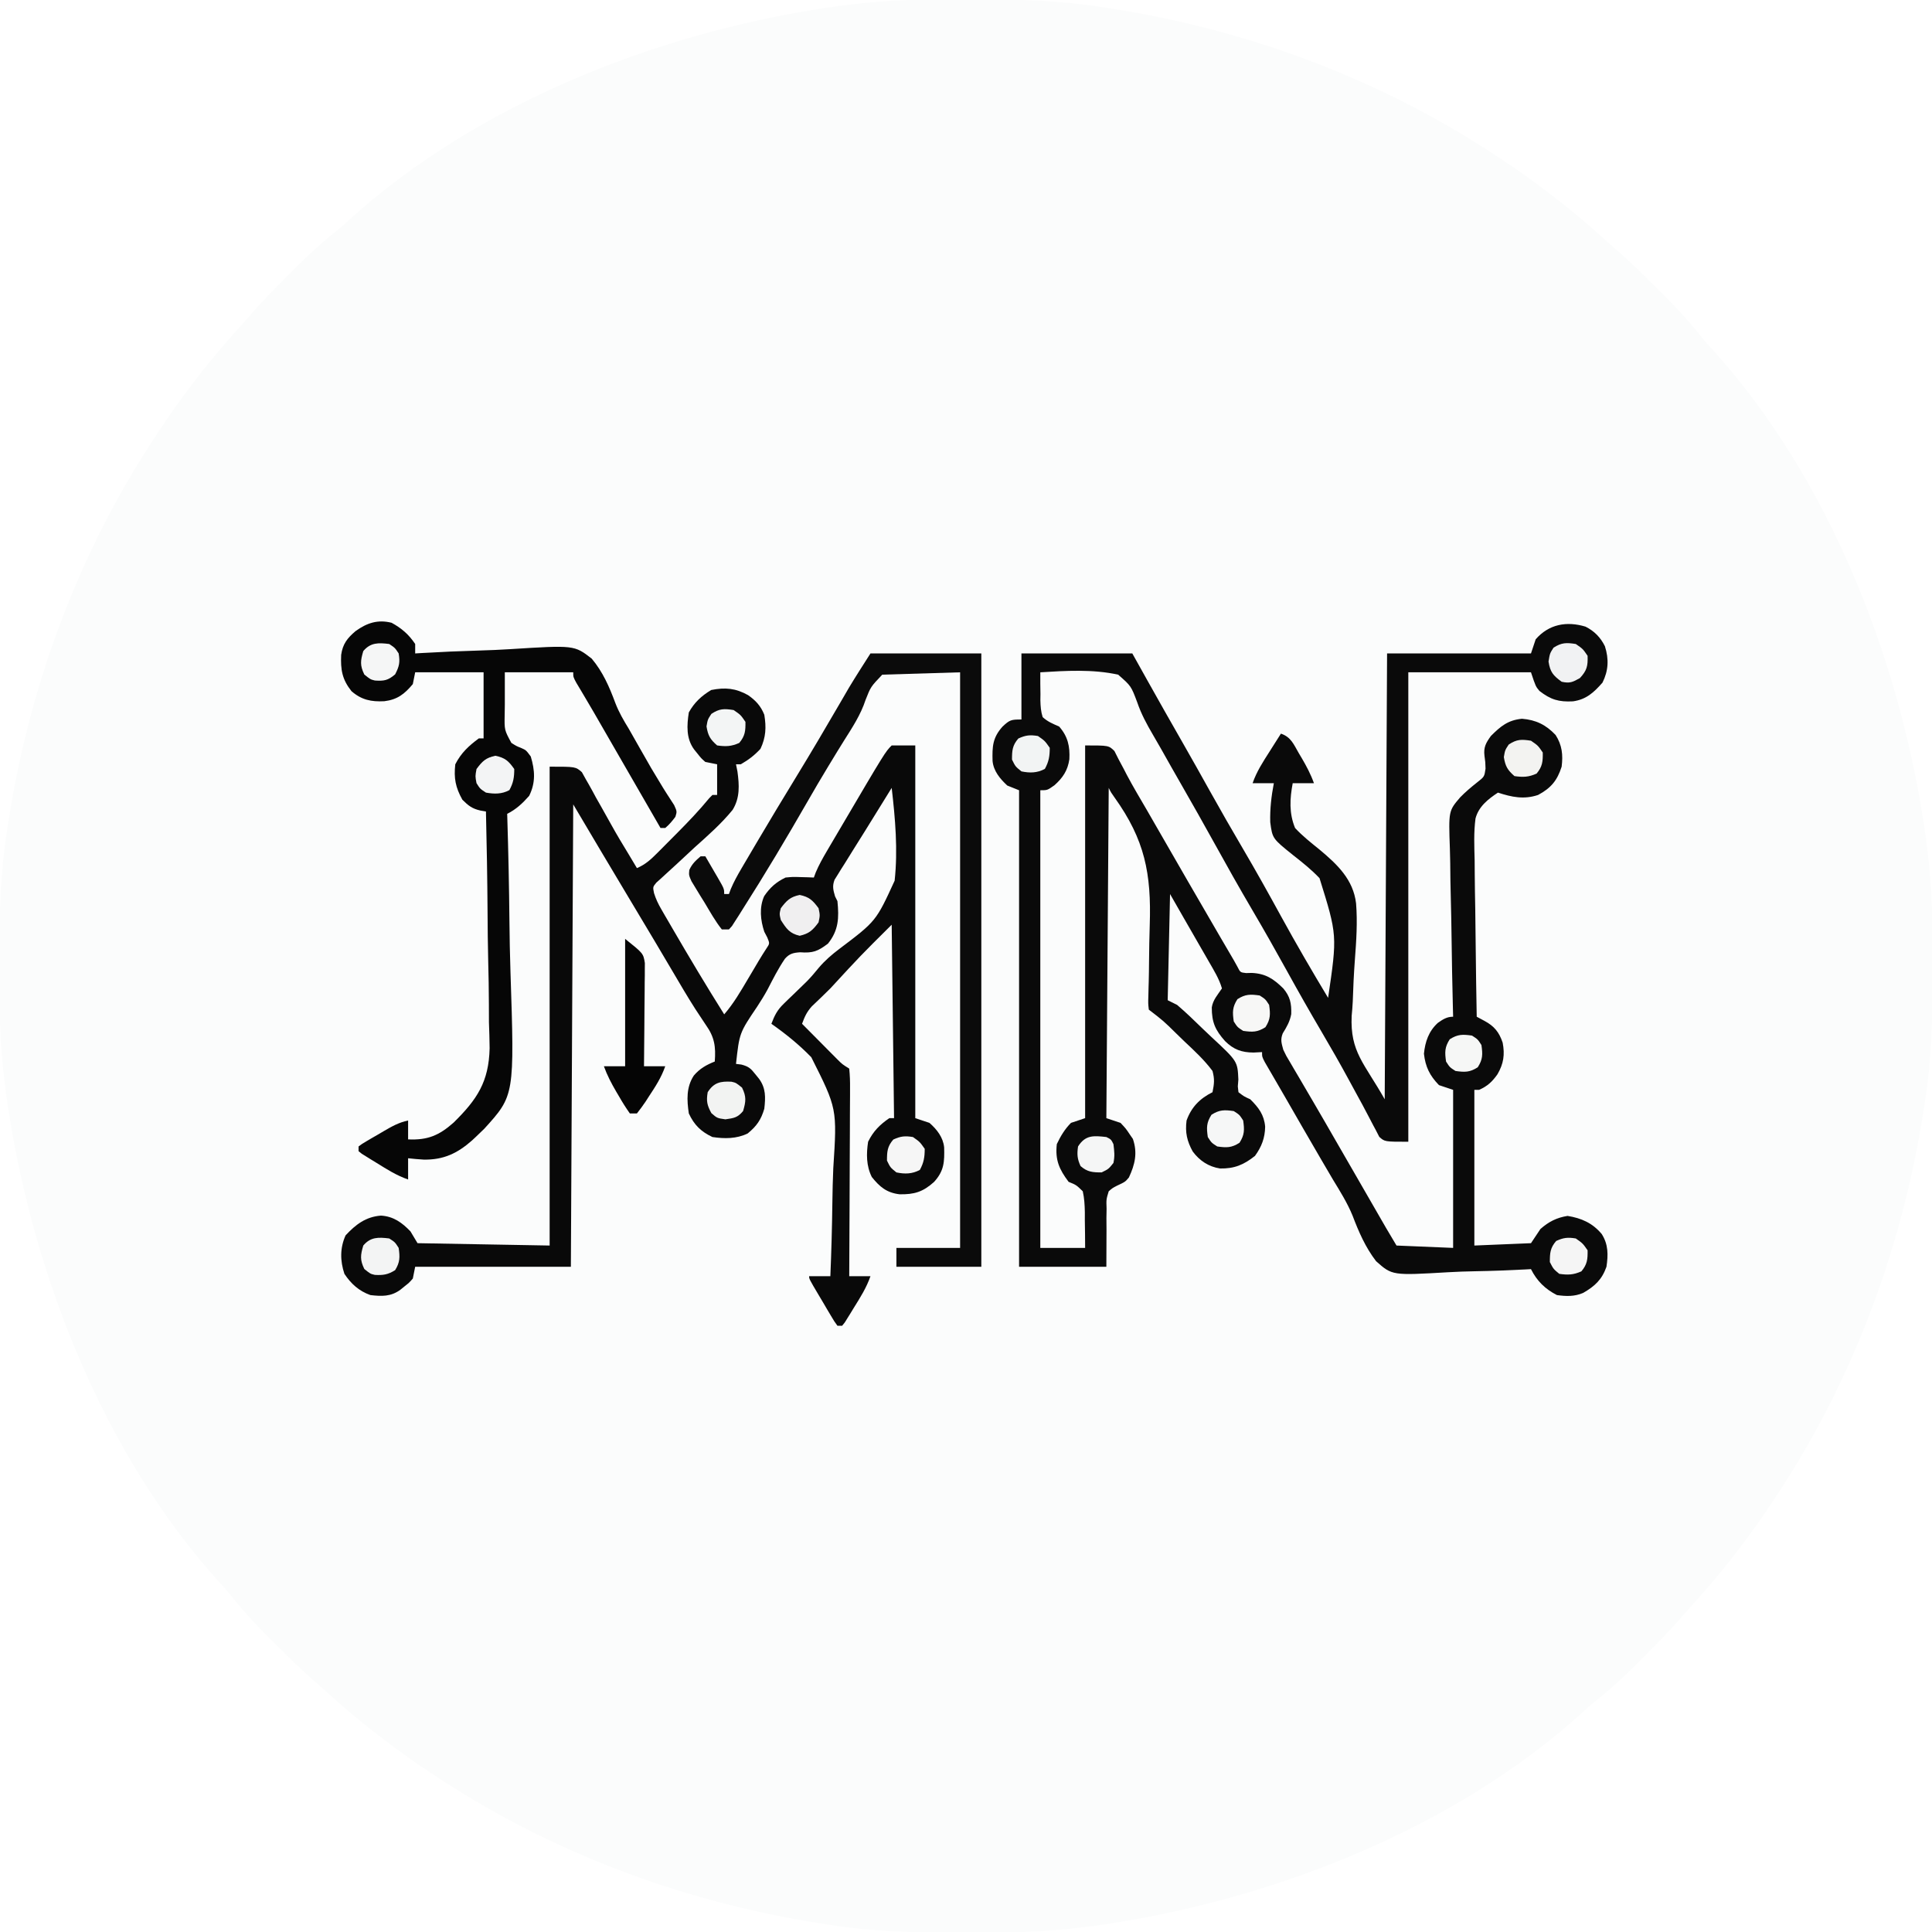
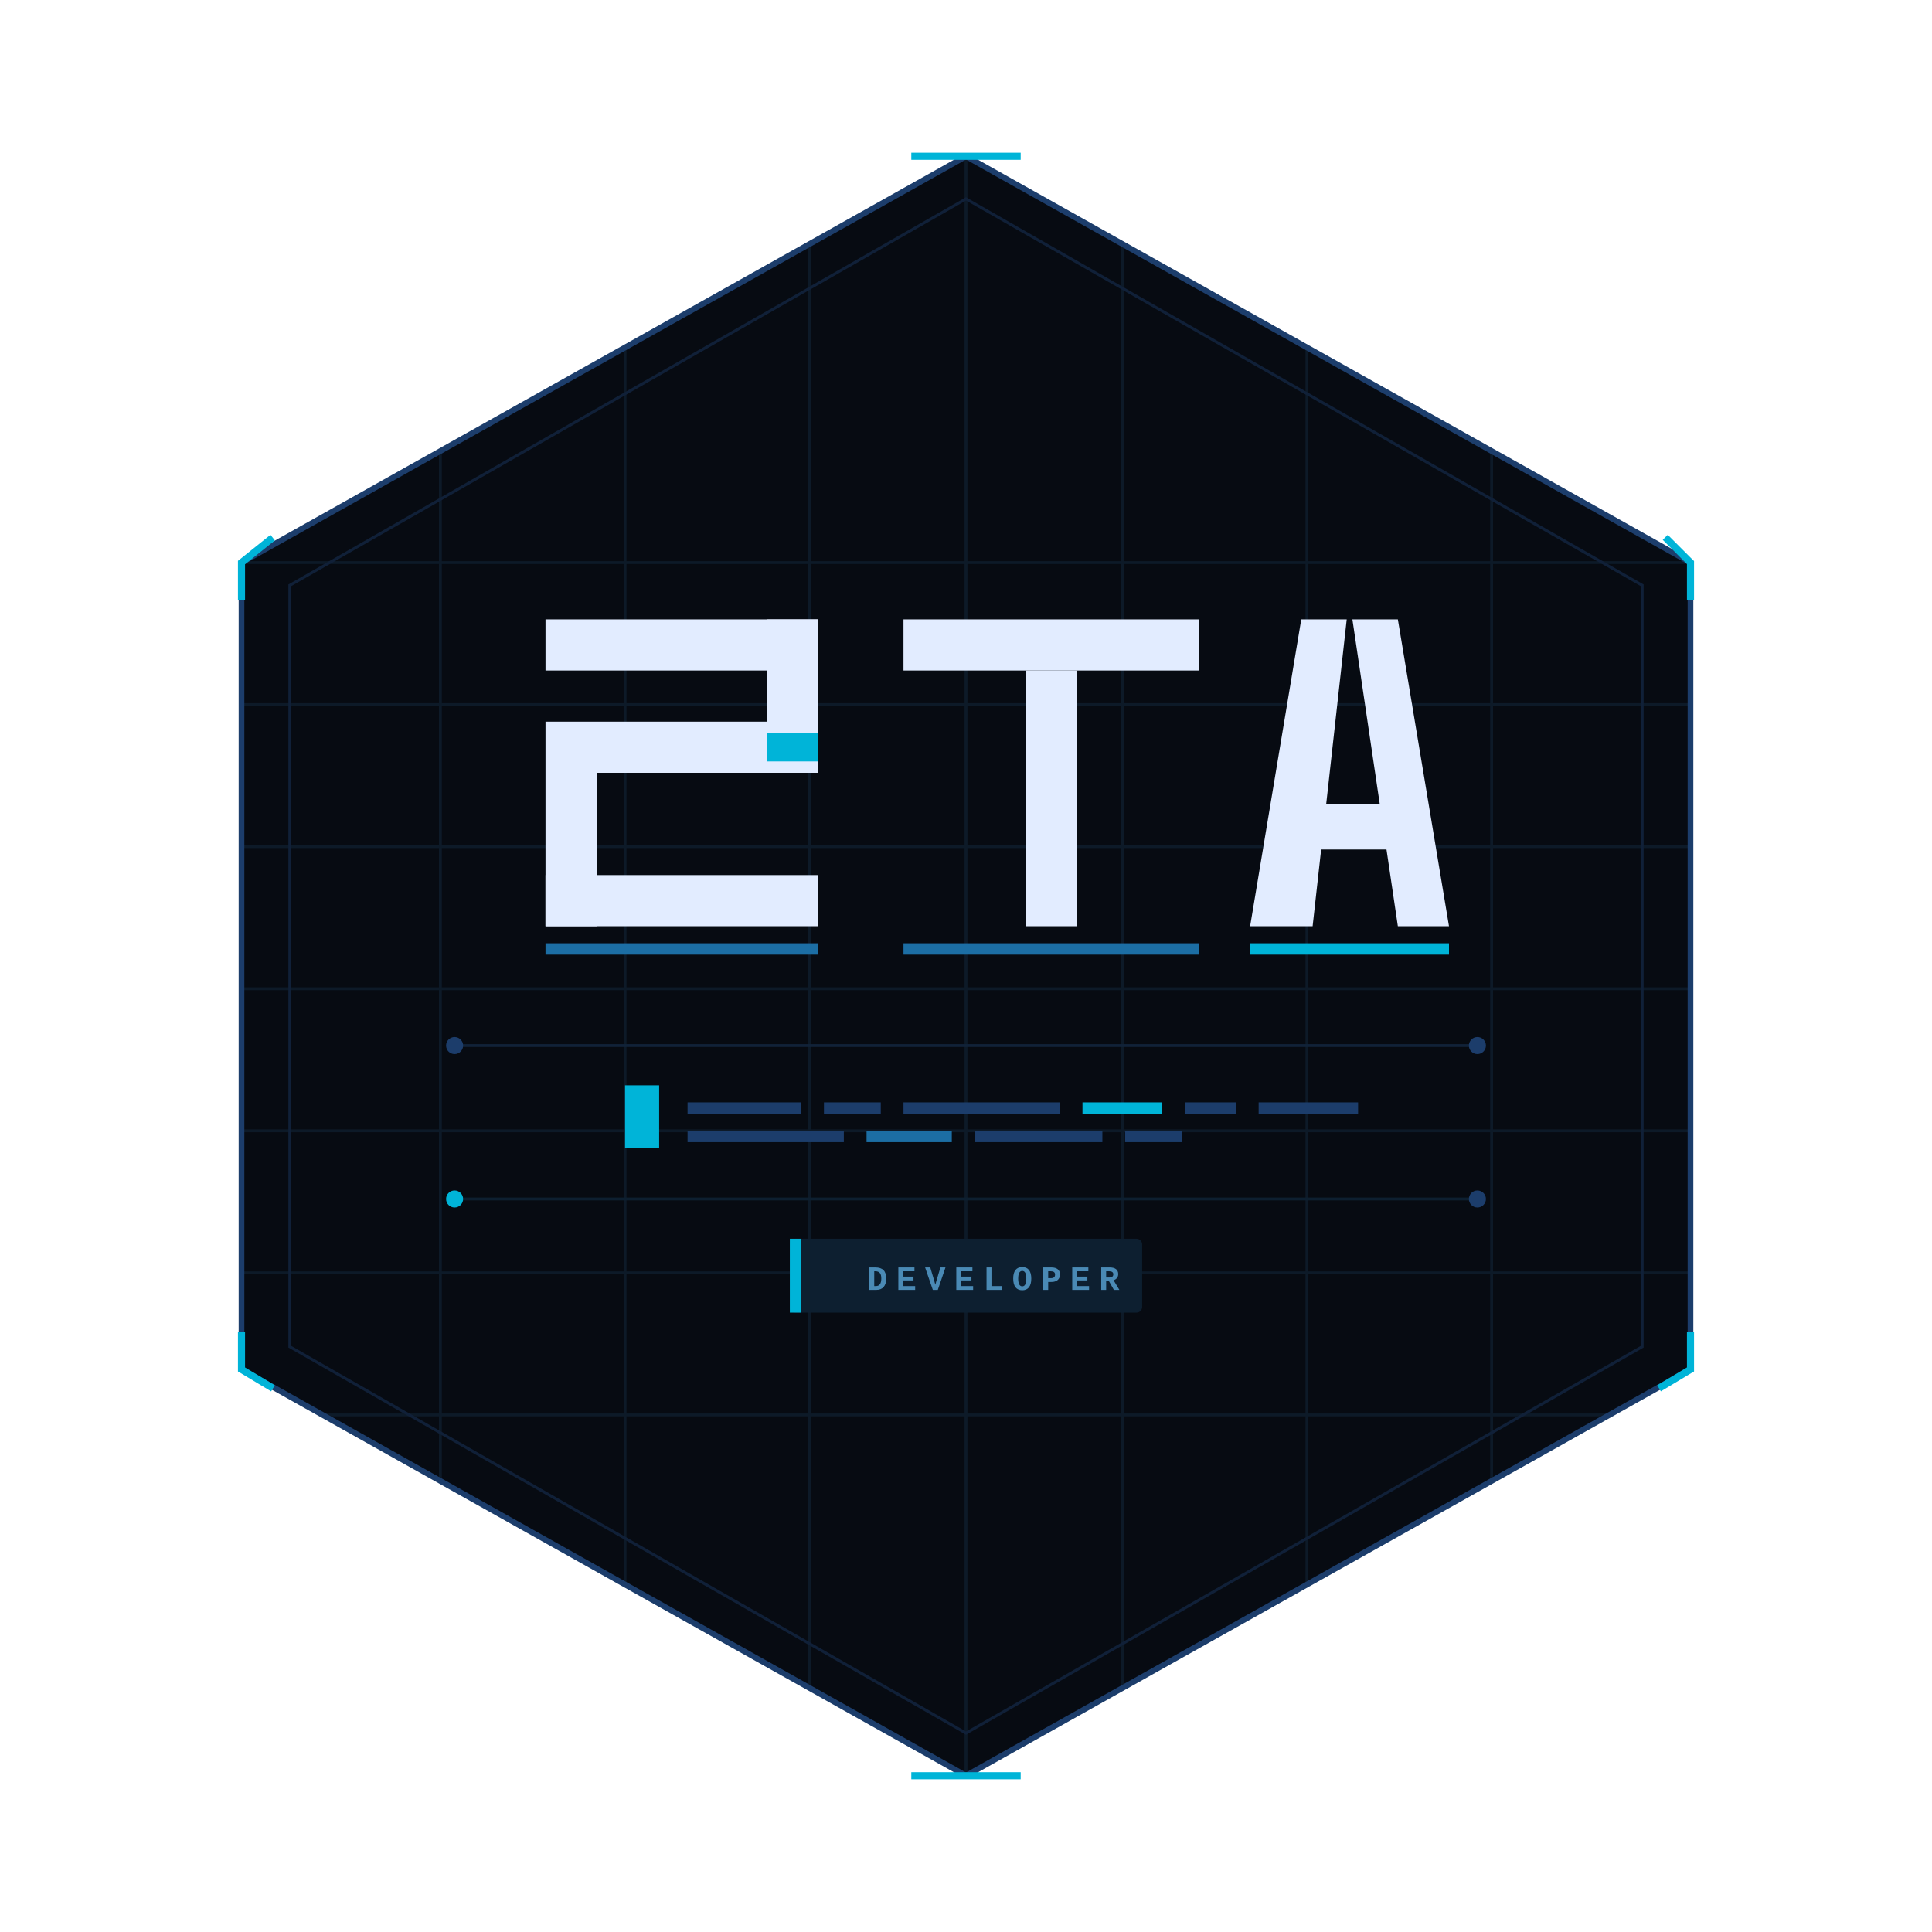
- <svg xmlns="http://www.w3.org/2000/svg" version="1.1" width="819" height="819">
-   <path d="M0 0 C1.26 0.002 2.519 0.004 3.817 0.006 C22.066 0.05 39.949 0.427 58 3.312 C59.129 3.484 60.257 3.656 61.42 3.833 C117.169 12.454 171.334 32.004 219 62.312 C219.99 62.94 219.99 62.94 220.999 63.58 C238.797 74.949 255.831 87.727 271.418 101.977 C272.824 103.249 274.237 104.515 275.678 105.748 C281.345 110.604 286.662 115.788 291.936 121.063 C293.426 122.551 294.925 124.032 296.424 125.512 C302.01 131.066 307.181 136.749 312.078 142.929 C313.868 145.148 315.734 147.237 317.688 149.312 C365.867 202.974 395.194 277.347 406.25 347.688 C406.401 348.647 406.552 349.607 406.708 350.596 C407.186 353.83 407.604 357.067 408 360.312 C408.087 361.022 408.174 361.731 408.264 362.462 C410.125 378.074 410.36 393.604 410.312 409.312 C410.31 411.202 410.31 411.202 410.307 413.13 C410.262 431.379 409.886 449.262 407 467.312 C406.743 469.005 406.743 469.005 406.48 470.732 C397.859 526.481 378.309 580.646 348 628.312 C347.582 628.972 347.164 629.632 346.733 630.312 C335.363 648.109 322.586 665.143 308.336 680.73 C307.063 682.137 305.797 683.55 304.564 684.991 C299.708 690.657 294.524 695.974 289.25 701.248 C287.761 702.739 286.281 704.237 284.801 705.736 C279.247 711.322 273.564 716.493 267.384 721.39 C265.164 723.18 263.076 725.047 261 727 C207.339 775.18 132.966 804.507 62.625 815.562 C61.665 815.714 60.705 815.865 59.717 816.021 C56.482 816.498 53.246 816.917 50 817.312 C49.291 817.4 48.582 817.487 47.851 817.577 C32.239 819.437 16.709 819.672 1 819.625 C-0.26 819.623 -1.519 819.621 -2.817 819.619 C-21.066 819.575 -38.949 819.198 -57 816.312 C-58.693 816.055 -58.693 816.055 -60.42 815.792 C-116.169 807.171 -170.334 787.621 -218 757.312 C-218.66 756.894 -219.319 756.476 -219.999 756.045 C-237.797 744.676 -254.831 731.898 -270.418 717.648 C-271.824 716.376 -273.237 715.11 -274.678 713.877 C-280.345 709.021 -285.662 703.837 -290.936 698.562 C-292.426 697.074 -293.925 695.593 -295.424 694.113 C-301.01 688.559 -306.181 682.876 -311.078 676.696 C-312.868 674.477 -314.734 672.388 -316.688 670.312 C-364.867 616.651 -394.194 542.278 -405.25 471.938 C-405.477 470.498 -405.477 470.498 -405.708 469.029 C-406.186 465.795 -406.604 462.558 -407 459.312 C-407.087 458.603 -407.174 457.894 -407.264 457.163 C-409.125 441.551 -409.36 426.021 -409.312 410.312 C-409.311 409.053 -409.309 407.793 -409.307 406.495 C-409.262 388.246 -408.886 370.363 -406 352.312 C-405.828 351.184 -405.657 350.055 -405.48 348.893 C-396.859 293.144 -377.309 238.979 -347 191.312 C-346.582 190.653 -346.164 189.993 -345.733 189.313 C-334.363 171.516 -321.586 154.482 -307.336 138.895 C-306.063 137.488 -304.797 136.075 -303.564 134.634 C-298.708 128.968 -293.524 123.651 -288.25 118.377 C-286.761 116.886 -285.281 115.388 -283.801 113.889 C-278.247 108.303 -272.564 103.132 -266.384 98.235 C-264.164 96.445 -262.076 94.578 -260 92.625 C-206.339 44.445 -131.966 15.118 -61.625 4.062 C-60.185 3.836 -60.185 3.836 -58.717 3.604 C-55.482 3.127 -52.246 2.708 -49 2.312 C-48.291 2.225 -47.582 2.138 -46.851 2.048 C-31.239 0.188 -15.709 -0.047 0 0 Z " fill="#FBFCFC" transform="translate(409,-0.3125)" />
-   <path d="M0 0 C3.746 1.906 6.329 4.529 8.199 8.293 C9.945 13.737 9.715 18.64 7.172 23.727 C3.491 27.905 0.315 30.867 -5.34 31.66 C-11.38 31.973 -14.771 30.949 -19.547 27.25 C-21.141 25.352 -21.141 25.352 -23.141 19.352 C-40.301 19.352 -57.461 19.352 -75.141 19.352 C-75.141 85.022 -75.141 150.692 -75.141 218.352 C-85.141 218.352 -85.141 218.352 -87.445 216.281 C-87.964 215.273 -88.482 214.265 -89.016 213.227 C-89.325 212.655 -89.635 212.084 -89.955 211.495 C-90.656 210.194 -91.34 208.882 -92.01 207.564 C-93.694 204.269 -95.484 201.034 -97.261 197.789 C-98.28 195.926 -99.294 194.061 -100.303 192.194 C-104.051 185.267 -107.958 178.45 -111.953 171.664 C-116.977 163.128 -121.857 154.525 -126.641 145.852 C-131.367 137.286 -136.18 128.784 -141.141 120.352 C-146.804 110.722 -152.268 100.993 -157.671 91.216 C-161.958 83.464 -166.308 75.753 -170.719 68.071 C-173.868 62.584 -176.995 57.085 -180.088 51.566 C-181.199 49.602 -182.326 47.648 -183.47 45.704 C-186.067 41.261 -188.357 37.033 -190.023 32.156 C-192.648 25.154 -192.648 25.154 -198.141 20.352 C-208.917 17.986 -220.197 18.673 -231.141 19.352 C-231.176 22.437 -231.134 25.517 -231.078 28.602 C-231.089 29.474 -231.1 30.347 -231.111 31.246 C-231.043 33.792 -230.907 35.92 -230.141 38.352 C-227.949 40.336 -225.901 41.13 -223.141 42.352 C-219.472 46.53 -218.535 50.728 -218.824 56.215 C-219.533 61 -221.608 64.08 -225.141 67.227 C-228.141 69.352 -228.141 69.352 -231.141 69.352 C-231.141 133.372 -231.141 197.392 -231.141 263.352 C-224.871 263.352 -218.601 263.352 -212.141 263.352 C-212.147 259.432 -212.194 255.52 -212.266 251.602 C-212.263 250.49 -212.26 249.379 -212.258 248.234 C-212.332 245.161 -212.463 242.351 -213.141 239.352 C-215.888 236.673 -215.888 236.673 -219.141 235.352 C-223.146 230.048 -224.896 226.042 -224.141 219.352 C-222.548 215.985 -220.765 213.003 -218.141 210.352 C-215.171 209.362 -215.171 209.362 -212.141 208.352 C-212.141 156.212 -212.141 104.072 -212.141 50.352 C-202.141 50.352 -202.141 50.352 -199.723 52.719 C-198.847 54.455 -198.847 54.455 -197.953 56.227 C-197.214 57.614 -196.473 59.001 -195.73 60.387 C-195.327 61.171 -194.923 61.955 -194.507 62.762 C-191.838 67.82 -188.895 72.724 -186.016 77.664 C-184.711 79.927 -183.407 82.192 -182.105 84.457 C-173.236 99.88 -164.355 115.296 -155.391 130.664 C-154.806 131.666 -154.221 132.669 -153.619 133.702 C-151.384 137.529 -151.384 137.529 -149.141 141.352 C-148.633 142.266 -148.125 143.18 -147.601 144.122 C-146.368 146.568 -146.368 146.568 -143.941 146.848 C-143.12 146.828 -142.299 146.809 -141.453 146.789 C-135.573 147.09 -132.279 149.283 -128.141 153.352 C-125.243 156.793 -124.629 159.72 -124.766 164.234 C-125.315 167.334 -126.706 169.744 -128.363 172.395 C-129.435 175.093 -128.89 176.56 -128.141 179.352 C-126.895 181.958 -126.895 181.958 -125.289 184.613 C-124.693 185.636 -124.097 186.659 -123.482 187.713 C-122.833 188.811 -122.184 189.908 -121.516 191.039 C-120.836 192.201 -120.157 193.363 -119.479 194.525 C-118.069 196.94 -116.656 199.352 -115.241 201.763 C-112.01 207.275 -108.828 212.815 -105.641 218.352 C-104.406 220.491 -103.172 222.63 -101.938 224.77 C-99.631 228.767 -97.325 232.766 -95.021 236.765 C-93.643 239.156 -92.264 241.547 -90.886 243.937 C-89.915 245.621 -88.945 247.306 -87.975 248.99 C-87.385 250.013 -86.795 251.036 -86.188 252.09 C-85.412 253.436 -85.412 253.436 -84.62 254.81 C-83.149 257.337 -81.645 259.844 -80.141 262.352 C-72.221 262.682 -64.301 263.012 -56.141 263.352 C-56.141 241.242 -56.141 219.132 -56.141 196.352 C-59.111 195.362 -59.111 195.362 -62.141 194.352 C-66.065 190.318 -67.885 186.606 -68.516 181.039 C-67.996 175.927 -66.494 171.495 -62.609 167.957 C-60.454 166.462 -58.813 165.352 -56.141 165.352 C-56.169 164.265 -56.198 163.179 -56.228 162.06 C-56.493 151.778 -56.687 141.497 -56.814 131.213 C-56.882 125.926 -56.973 120.642 -57.121 115.357 C-57.264 110.248 -57.341 105.141 -57.374 100.029 C-57.398 98.089 -57.444 96.148 -57.515 94.208 C-58.077 78.126 -58.077 78.126 -53.182 72.385 C-50.925 70.068 -48.531 68.054 -46.001 66.046 C-42.898 63.62 -42.898 63.62 -42.403 60.203 C-42.476 57.423 -42.476 57.423 -42.855 54.719 C-43.29 51.112 -42.23 49.25 -40.141 46.352 C-36.036 42.237 -32.914 39.623 -26.953 39.039 C-21.003 39.527 -16.815 41.591 -12.703 45.914 C-9.947 50.214 -9.508 54.357 -10.141 59.352 C-11.987 65.187 -14.656 68.434 -20.141 71.352 C-26.152 73.355 -31.313 72.254 -37.141 70.352 C-41.343 73.12 -45.33 76.261 -46.658 81.326 C-47.436 87.203 -47.172 93.132 -47.02 99.043 C-47.003 100.958 -46.99 102.874 -46.981 104.789 C-46.947 109.806 -46.858 114.82 -46.759 119.836 C-46.666 124.964 -46.625 130.092 -46.58 135.221 C-46.484 145.265 -46.33 155.308 -46.141 165.352 C-45.036 165.946 -43.931 166.54 -42.793 167.152 C-38.695 169.357 -36.617 171.941 -35.141 176.352 C-34.174 181.421 -34.735 185.255 -37.328 189.727 C-39.511 192.839 -41.591 194.817 -45.141 196.352 C-45.801 196.352 -46.461 196.352 -47.141 196.352 C-47.141 218.132 -47.141 239.912 -47.141 262.352 C-35.261 261.857 -35.261 261.857 -23.141 261.352 C-21.821 259.372 -20.501 257.392 -19.141 255.352 C-15.643 252.251 -12.256 250.531 -7.641 249.789 C-1.732 250.739 2.962 252.82 6.859 257.477 C9.663 261.881 9.619 266.303 8.859 271.352 C6.941 276.804 3.92 279.59 -1.027 282.438 C-4.68 284.017 -8.242 283.901 -12.141 283.352 C-17.112 280.819 -20.635 277.363 -23.141 272.352 C-23.899 272.395 -24.657 272.438 -25.438 272.482 C-32.645 272.868 -39.842 273.128 -47.058 273.256 C-50.768 273.325 -54.464 273.44 -58.168 273.665 C-81.964 275.061 -81.964 275.061 -88.802 268.988 C-93.342 263.067 -96.151 256.559 -98.791 249.624 C-101.012 244.24 -104.049 239.373 -107.078 234.414 C-108.239 232.441 -109.397 230.466 -110.551 228.488 C-111.134 227.494 -111.716 226.499 -112.317 225.474 C-117.424 216.73 -122.466 207.948 -127.515 199.171 C-128.958 196.668 -130.409 194.169 -131.863 191.672 C-132.247 191.01 -132.631 190.348 -133.026 189.667 C-133.987 188.008 -134.953 186.352 -135.918 184.695 C-137.141 182.352 -137.141 182.352 -137.141 180.352 C-138.337 180.413 -139.533 180.475 -140.766 180.539 C-145.771 180.504 -149.176 179.298 -152.809 175.699 C-156.925 171.075 -158.461 167.808 -158.449 161.406 C-157.969 158.21 -155.909 156.004 -154.141 153.352 C-155.329 149.255 -157.577 145.666 -159.695 141.984 C-160.038 141.387 -160.381 140.789 -160.734 140.173 C-161.825 138.272 -162.92 136.374 -164.016 134.477 C-164.744 133.21 -165.472 131.943 -166.199 130.676 C-167.547 128.329 -168.898 125.982 -170.25 123.637 C-172.22 120.213 -174.18 116.782 -176.141 113.352 C-176.471 128.202 -176.801 143.052 -177.141 158.352 C-175.161 159.342 -175.161 159.342 -173.141 160.352 C-169.347 163.588 -165.781 167.043 -162.213 170.524 C-161.046 171.653 -159.867 172.77 -158.677 173.875 C-147.523 184.238 -147.523 184.238 -147.184 191.984 C-147.298 193.425 -147.298 193.425 -147.415 194.895 C-147.324 195.706 -147.234 196.516 -147.141 197.352 C-144.79 199.156 -144.79 199.156 -142.141 200.352 C-138.583 203.883 -136.264 206.915 -135.828 211.977 C-135.907 216.768 -137.334 220.48 -140.141 224.352 C-144.858 228.106 -148.855 229.8 -154.949 229.688 C-159.797 228.944 -163.62 226.393 -166.531 222.484 C-168.955 218.098 -169.795 214.401 -169.141 209.352 C-167.097 203.676 -163.543 200.053 -158.141 197.352 C-157.415 193.695 -157.202 191.899 -158.141 188.352 C-161.596 183.705 -165.738 179.863 -169.953 175.914 C-171.086 174.818 -172.217 173.72 -173.346 172.619 C-178.938 167.12 -178.938 167.12 -185.141 162.352 C-185.438 159.78 -185.438 159.78 -185.335 156.479 C-185.306 155.241 -185.278 154.004 -185.248 152.729 C-185.227 152.063 -185.206 151.398 -185.185 150.712 C-185.103 147.877 -185.078 145.042 -185.05 142.206 C-184.997 136.936 -184.926 131.669 -184.747 126.401 C-184.039 104.685 -186.833 90.346 -199.67 72.418 C-201.141 70.352 -201.141 70.352 -202.141 68.352 C-202.471 114.552 -202.801 160.752 -203.141 208.352 C-200.171 209.342 -200.171 209.342 -197.141 210.352 C-194.891 212.727 -194.891 212.727 -193.141 215.352 C-192.728 215.95 -192.316 216.548 -191.891 217.164 C-189.846 223.128 -191.028 227.998 -193.582 233.492 C-195.141 235.352 -195.141 235.352 -198.682 237.006 C-200.591 238.005 -200.591 238.005 -202.141 239.352 C-203.193 242.804 -203.193 242.804 -203.043 246.742 C-203.066 248.032 -203.089 249.321 -203.113 250.649 C-203.102 252.284 -203.09 253.918 -203.078 255.602 C-203.099 260.799 -203.119 265.997 -203.141 271.352 C-215.351 271.352 -227.561 271.352 -240.141 271.352 C-240.141 204.692 -240.141 138.032 -240.141 69.352 C-241.791 68.692 -243.441 68.032 -245.141 67.352 C-248.232 64.478 -250.952 61.244 -251.379 56.961 C-251.537 50.878 -251.398 47.082 -247.141 42.352 C-244.1 39.501 -243.515 39.352 -239.141 39.352 C-239.141 30.112 -239.141 20.872 -239.141 11.352 C-223.631 11.352 -208.121 11.352 -192.141 11.352 C-190.078 15.043 -188.016 18.735 -185.891 22.539 C-180.867 31.52 -175.8 40.475 -170.678 49.4 C-166.824 56.127 -163.04 62.892 -159.266 69.664 C-154.692 77.867 -150.028 86.007 -145.266 94.102 C-139.69 103.581 -134.349 113.173 -129.069 122.82 C-122.681 134.484 -115.998 145.957 -109.141 157.352 C-105.239 130.811 -105.239 130.811 -112.776 106.624 C-116.195 103.003 -119.996 99.978 -123.909 96.916 C-132.754 89.814 -132.754 89.814 -133.668 82.879 C-133.823 77.244 -133.199 71.879 -132.141 66.352 C-135.111 66.352 -138.081 66.352 -141.141 66.352 C-139.466 61.471 -136.773 57.36 -134.016 53.039 C-133.548 52.298 -133.08 51.558 -132.598 50.795 C-131.449 48.978 -130.295 47.165 -129.141 45.352 C-124.881 46.772 -123.716 49.898 -121.578 53.602 C-121.179 54.271 -120.78 54.94 -120.369 55.629 C-118.316 59.118 -116.512 62.527 -115.141 66.352 C-118.111 66.352 -121.081 66.352 -124.141 66.352 C-125.379 72.915 -125.737 79.07 -123.141 85.352 C-119.985 88.762 -116.398 91.571 -112.797 94.487 C-105.256 100.775 -98.485 107.168 -97.284 117.293 C-96.643 125.239 -97.182 133.249 -97.787 141.181 C-98.228 147.101 -98.508 153.023 -98.692 158.956 C-98.781 160.972 -98.963 162.984 -99.15 164.994 C-99.848 180.308 -93.807 185.018 -85.141 200.352 C-84.811 137.982 -84.481 75.612 -84.141 11.352 C-64.011 11.352 -43.881 11.352 -23.141 11.352 C-22.481 9.372 -21.821 7.392 -21.141 5.352 C-15.548 -1.046 -8.047 -2.438 0 0 Z " fill="#0A0A0A" transform="translate(672.1406,265.6484)" />
-   <path d="M0 0 C3.257 2.29 5.382 4.589 6.867 8.312 C7.74 13.629 7.555 17.858 5.242 22.75 C2.665 25.531 0.165 27.448 -3.133 29.312 C-3.793 29.312 -4.453 29.312 -5.133 29.312 C-4.929 30.328 -4.725 31.343 -4.515 32.39 C-3.728 38.148 -3.416 43.544 -6.576 48.639 C-11.362 54.516 -17.064 59.516 -22.695 64.562 C-25.216 66.88 -27.723 69.209 -30.216 71.555 C-31.762 73.005 -33.327 74.436 -34.91 75.846 C-35.611 76.491 -36.311 77.137 -37.033 77.802 C-37.657 78.361 -38.281 78.921 -38.924 79.497 C-40.406 81.311 -40.406 81.311 -39.891 83.896 C-39.108 86.393 -38.144 88.429 -36.832 90.691 C-36.355 91.521 -35.878 92.35 -35.387 93.204 C-34.611 94.526 -34.611 94.526 -33.82 95.875 C-33.288 96.793 -32.757 97.711 -32.209 98.657 C-25.04 110.988 -17.731 123.241 -10.133 135.312 C-6.138 130.692 -3.165 125.552 -0.07 120.312 C0.459 119.423 0.988 118.534 1.533 117.617 C2.545 115.917 3.552 114.214 4.556 112.509 C5.596 110.768 6.682 109.054 7.785 107.352 C9.186 105.281 9.186 105.281 8.117 102.688 C7.498 101.512 7.498 101.512 6.867 100.312 C5.242 95.437 4.662 90.007 6.809 85.207 C9.307 81.535 11.827 79.275 15.867 77.312 C18.98 77.02 18.98 77.02 22.18 77.125 C23.783 77.166 23.783 77.166 25.418 77.207 C26.226 77.242 27.034 77.277 27.867 77.312 C28.126 76.613 28.385 75.914 28.651 75.193 C29.986 72.03 31.587 69.18 33.324 66.219 C33.664 65.638 34.004 65.058 34.354 64.46 C35.458 62.575 36.569 60.694 37.68 58.812 C38.057 58.172 38.433 57.531 38.822 56.871 C58.134 24.046 58.134 24.046 60.867 21.312 C64.167 21.312 67.467 21.312 70.867 21.312 C70.867 73.453 70.867 125.593 70.867 179.312 C73.837 180.303 73.837 180.303 76.867 181.312 C80.031 184.078 82.682 187.454 83.105 191.703 C83.264 197.794 83.132 201.587 78.867 206.312 C74.125 210.592 70.468 211.688 64.215 211.586 C58.774 210.952 55.773 208.45 52.43 204.25 C50.066 199.502 50.095 194.476 50.867 189.312 C53.046 184.875 55.798 182.097 59.867 179.312 C60.527 179.312 61.187 179.312 61.867 179.312 C61.537 152.252 61.207 125.192 60.867 97.312 C47.564 110.528 47.564 110.528 34.867 124.312 C32.283 126.89 29.653 129.407 27.004 131.918 C24.829 134.355 23.983 136.286 22.867 139.312 C25.634 142.108 28.406 144.898 31.18 147.688 C31.965 148.482 32.751 149.276 33.561 150.094 C34.318 150.854 35.075 151.615 35.855 152.398 C36.552 153.1 37.248 153.802 37.966 154.525 C39.943 156.483 39.943 156.483 42.867 158.312 C43.153 161.154 43.245 163.776 43.208 166.618 C43.208 167.476 43.209 168.335 43.209 169.22 C43.207 172.066 43.184 174.912 43.16 177.758 C43.155 179.728 43.15 181.698 43.147 183.668 C43.136 188.86 43.106 194.052 43.073 199.243 C43.043 204.538 43.029 209.834 43.014 215.129 C42.981 225.524 42.93 235.918 42.867 246.312 C45.837 246.312 48.807 246.312 51.867 246.312 C50.185 251.157 47.571 255.302 44.867 259.625 C44.416 260.366 43.965 261.106 43.5 261.869 C43.064 262.568 42.629 263.268 42.18 263.988 C41.784 264.627 41.388 265.265 40.98 265.923 C40.613 266.382 40.246 266.84 39.867 267.312 C39.207 267.312 38.547 267.312 37.867 267.312 C36.539 265.492 36.539 265.492 35.047 262.973 C34.512 262.075 33.977 261.177 33.426 260.252 C32.87 259.303 32.315 258.353 31.742 257.375 C31.179 256.429 30.616 255.484 30.035 254.51 C25.867 247.471 25.867 247.471 25.867 246.312 C28.837 246.312 31.807 246.312 34.867 246.312 C35.297 235.906 35.59 225.505 35.72 215.09 C35.784 210.25 35.891 205.42 36.105 200.584 C37.741 175.272 37.741 175.272 26.787 153.49 C21.631 148.175 15.927 143.556 9.867 139.312 C11.211 135.776 12.36 133.457 15.098 130.824 C15.736 130.2 16.375 129.575 17.033 128.932 C17.7 128.294 18.367 127.657 19.055 127 C20.363 125.736 21.669 124.469 22.973 123.199 C23.632 122.558 24.291 121.916 24.97 121.255 C26.762 119.42 28.365 117.518 29.984 115.531 C32.607 112.449 35.443 110.015 38.667 107.572 C54.242 95.813 54.242 95.813 62.115 78.652 C63.536 65.596 62.372 52.315 60.867 39.312 C57.134 45.307 53.42 51.313 49.716 57.326 C47.924 60.221 46.112 63.103 44.297 65.984 C43.195 67.76 42.093 69.536 40.992 71.312 C40.198 72.556 40.198 72.556 39.388 73.825 C38.909 74.605 38.431 75.384 37.938 76.188 C37.512 76.866 37.087 77.544 36.649 78.242 C35.624 80.956 36.064 82.565 36.867 85.312 C37.197 85.972 37.527 86.632 37.867 87.312 C38.586 94.421 38.381 99.641 33.867 105.312 C29.504 108.628 27.436 109.38 22.055 109 C19.21 109.189 17.546 109.546 15.62 111.721 C12.769 115.884 10.518 120.381 8.204 124.856 C6.851 127.342 5.38 129.693 3.828 132.059 C-3.683 143.194 -3.683 143.194 -5.133 156.312 C-4.375 156.407 -3.617 156.501 -2.836 156.598 C0.276 157.421 1.153 158.264 3.117 160.75 C3.617 161.367 4.117 161.985 4.633 162.621 C7.565 166.639 7.406 170.49 6.867 175.312 C5.505 179.999 3.59 182.723 -0.195 185.812 C-4.949 188.107 -9.992 188.074 -15.133 187.312 C-19.998 185.013 -22.866 182.194 -25.133 177.312 C-25.976 171.648 -26.249 166.18 -23.008 161.25 C-20.508 158.314 -17.727 156.733 -14.133 155.312 C-13.649 149.033 -14.22 144.958 -17.945 139.75 C-18.87 138.365 -19.788 136.977 -20.703 135.586 C-21.236 134.78 -21.769 133.974 -22.317 133.144 C-25.719 127.839 -28.888 122.394 -32.087 116.966 C-34.16 113.451 -36.24 109.941 -38.32 106.43 C-38.731 105.736 -39.141 105.043 -39.564 104.328 C-43.291 98.037 -47.052 91.767 -50.82 85.5 C-58.64 72.467 -66.384 59.388 -74.133 46.312 C-74.463 110.993 -74.793 175.673 -75.133 242.312 C-96.913 242.312 -118.693 242.312 -141.133 242.312 C-141.463 243.963 -141.793 245.613 -142.133 247.312 C-143.691 249.078 -143.691 249.078 -145.57 250.562 C-146.188 251.063 -146.805 251.563 -147.441 252.078 C-151.44 254.996 -155.329 254.879 -160.133 254.312 C-164.972 252.58 -168.298 249.565 -171.133 245.312 C-172.974 239.79 -173.043 234.322 -170.633 229 C-166.363 224.41 -162.056 221.102 -155.633 220.625 C-150.371 220.935 -146.709 223.582 -143.133 227.312 C-142.143 228.963 -141.153 230.613 -140.133 232.312 C-121.653 232.643 -103.173 232.972 -84.133 233.312 C-84.133 166.322 -84.133 99.332 -84.133 30.312 C-73.133 30.312 -73.133 30.312 -70.466 32.645 C-69.57 34.261 -69.57 34.261 -68.656 35.91 C-68.149 36.783 -68.149 36.783 -67.632 37.673 C-66.551 39.554 -65.53 41.461 -64.508 43.375 C-63.779 44.667 -63.046 45.956 -62.309 47.243 C-60.869 49.769 -59.45 52.305 -58.05 54.854 C-55.664 59.158 -53.138 63.365 -50.57 67.562 C-49.88 68.713 -49.191 69.864 -48.504 71.016 C-48.051 71.774 -47.599 72.532 -47.133 73.312 C-43.491 71.777 -41.168 69.593 -38.395 66.805 C-37.04 65.447 -37.04 65.447 -35.658 64.062 C-35.191 63.589 -34.724 63.116 -34.243 62.629 C-32.84 61.208 -31.429 59.795 -30.018 58.383 C-25.301 53.636 -20.736 48.85 -16.484 43.68 C-15.815 43.003 -15.815 43.003 -15.133 42.312 C-14.473 42.312 -13.813 42.312 -13.133 42.312 C-13.133 38.023 -13.133 33.733 -13.133 29.312 C-14.783 28.983 -16.433 28.652 -18.133 28.312 C-19.898 26.754 -19.898 26.754 -21.383 24.875 C-21.883 24.258 -22.383 23.64 -22.898 23.004 C-26.302 18.341 -25.984 12.848 -25.133 7.312 C-22.792 3.092 -19.745 0.28 -15.633 -2.188 C-9.693 -3.375 -5.257 -2.946 0 0 Z " fill="#090909" transform="translate(317.1328,294.6875)" />
-   <path d="M0 0 C4.26 2.338 7.306 4.959 10 9 C10 10.32 10 11.64 10 13 C10.871 12.947 11.742 12.893 12.639 12.839 C20.903 12.355 29.163 11.991 37.438 11.757 C41.692 11.632 45.935 11.464 50.182 11.189 C77.46 9.476 77.46 9.476 84.832 15.198 C89.567 20.826 92.32 27.19 94.86 34.038 C96.364 37.947 98.364 41.386 100.551 44.941 C102.139 47.733 103.725 50.526 105.309 53.321 C110.068 61.718 110.068 61.718 115.082 69.965 C115.521 70.665 115.959 71.365 116.411 72.086 C117.522 73.838 118.654 75.576 119.789 77.312 C121 80 121 80 120.305 82.266 C118.97 84.04 117.708 85.576 116 87 C115.34 87 114.68 87 114 87 C112.476 84.358 110.952 81.716 109.428 79.075 C108.087 76.75 106.745 74.426 105.404 72.101 C102.241 66.618 99.077 61.134 95.915 55.649 C94.918 53.919 93.92 52.189 92.922 50.458 C91.678 48.3 90.433 46.142 89.189 43.983 C88.611 42.981 88.033 41.978 87.438 40.945 C86.878 39.974 86.319 39.002 85.742 38.001 C84.509 35.876 83.263 33.759 82.008 31.647 C81.045 30.024 81.045 30.024 80.062 28.367 C79.476 27.386 78.889 26.405 78.285 25.394 C77 23 77 23 77 21 C67.43 21 57.86 21 48 21 C48 25.517 48 30.034 48 34.688 C47.979 36.104 47.959 37.52 47.938 38.979 C47.815 45.475 47.815 45.475 50.777 50.916 C52.884 52.263 52.884 52.263 55.09 53.147 C57 54 57 54 59 56.688 C60.784 62.598 61.108 67.783 58.312 73.375 C55.536 76.527 52.774 79.113 49 81 C49.019 81.594 49.038 82.189 49.057 82.801 C49.51 97.397 49.812 111.99 49.956 126.591 C50.029 133.654 50.15 140.71 50.389 147.769 C52.122 200.36 52.122 200.36 39.281 214.504 C38.14 215.638 36.981 216.754 35.805 217.852 C35.251 218.369 34.697 218.887 34.126 219.421 C27.917 224.912 22.026 227.712 13.637 227.572 C11.421 227.427 9.206 227.254 7 227 C7 229.97 7 232.94 7 236 C2.155 234.318 -1.99 231.704 -6.312 229 C-7.053 228.549 -7.794 228.098 -8.557 227.633 C-9.606 226.979 -9.606 226.979 -10.676 226.312 C-11.314 225.917 -11.953 225.521 -12.611 225.113 C-13.069 224.746 -13.528 224.379 -14 224 C-14 223.34 -14 222.68 -14 222 C-12.503 220.871 -12.503 220.871 -10.422 219.652 C-9.298 218.992 -9.298 218.992 -8.152 218.318 C-6.963 217.635 -6.963 217.635 -5.75 216.938 C-4.973 216.478 -4.195 216.018 -3.395 215.545 C0.062 213.533 3.054 211.819 7 211 C7 213.64 7 216.28 7 219 C15.294 219.377 20.14 217.342 26.322 211.854 C36.211 202.094 41.224 194.65 41.558 180.374 C41.531 176.696 41.403 173.031 41.27 169.355 C41.253 166.762 41.245 164.169 41.247 161.576 C41.228 155.506 41.117 149.445 40.958 143.378 C40.782 136.457 40.728 129.536 40.684 122.613 C40.589 108.405 40.346 94.203 40 80 C39.229 79.869 38.458 79.737 37.664 79.602 C34.154 78.809 32.542 77.542 30 75 C27.075 69.755 26.349 65.856 27 60 C29.465 55.166 32.706 52.174 37 49 C37.66 49 38.32 49 39 49 C39 39.76 39 30.52 39 21 C29.43 21 19.86 21 10 21 C9.67 22.65 9.34 24.3 9 26 C5.454 30.235 2.447 32.577 -3.07 33.254 C-8.627 33.546 -12.745 32.704 -17 29 C-20.969 24.013 -21.652 19.918 -21.375 13.582 C-20.704 8.962 -18.763 6.497 -15.27 3.531 C-10.451 0.069 -5.872 -1.471 0 0 Z " fill="#060606" transform="translate(166,264)" />
-   <path d="M0 0 C15.51 0 31.02 0 47 0 C47 85.8 47 171.6 47 260 C35.12 260 23.24 260 11 260 C11 257.36 11 254.72 11 252 C19.91 252 28.82 252 38 252 C38 171.48 38 90.96 38 8 C21.665 8.495 21.665 8.495 5 9 C0.112 14.134 0.112 14.134 -2.07 19.688 C-4.138 26.021 -7.695 31.392 -11.226 36.984 C-13.136 40.024 -14.997 43.094 -16.859 46.164 C-17.221 46.758 -17.583 47.353 -17.955 47.965 C-20.914 52.834 -23.792 57.745 -26.625 62.688 C-35.515 78.167 -44.656 93.508 -54.25 108.562 C-54.787 109.42 -55.323 110.277 -55.876 111.16 C-56.376 111.933 -56.876 112.707 -57.391 113.504 C-57.824 114.183 -58.258 114.861 -58.704 115.561 C-59.132 116.036 -59.559 116.511 -60 117 C-60.99 117 -61.98 117 -63 117 C-65.794 113.515 -67.955 109.577 -70.25 105.75 C-71.244 104.155 -71.244 104.155 -72.258 102.527 C-72.879 101.503 -73.5 100.478 -74.141 99.422 C-74.713 98.479 -75.286 97.537 -75.876 96.565 C-77 94 -77 94 -76.8 91.802 C-75.677 89.272 -74.095 87.777 -72 86 C-71.34 86 -70.68 86 -70 86 C-68.661 88.289 -67.329 90.581 -66 92.875 C-65.618 93.526 -65.237 94.177 -64.844 94.848 C-62 99.773 -62 99.773 -62 102 C-61.34 102 -60.68 102 -60 102 C-59.738 101.296 -59.477 100.591 -59.207 99.865 C-57.912 96.792 -56.373 94.028 -54.684 91.152 C-54.192 90.312 -54.192 90.312 -53.69 89.455 C-52.609 87.614 -51.524 85.776 -50.438 83.938 C-49.672 82.636 -48.906 81.335 -48.141 80.033 C-42.66 70.733 -37.079 61.496 -31.452 52.284 C-25.101 41.883 -18.911 31.394 -12.795 20.854 C-12.138 19.725 -11.481 18.596 -10.805 17.434 C-10.237 16.454 -9.67 15.475 -9.085 14.467 C-6.15 9.587 -3.057 4.804 0 0 Z " fill="#0B0B0B" transform="translate(369,277)" />
-   <path d="M0 0 C7.702 6.162 7.702 6.162 8.361 10.227 C8.354 11.036 8.347 11.844 8.341 12.677 C8.34 13.597 8.34 14.518 8.34 15.467 C8.324 16.452 8.309 17.438 8.293 18.453 C8.289 19.468 8.284 20.484 8.28 21.53 C8.263 24.77 8.226 28.01 8.188 31.25 C8.172 33.448 8.159 35.646 8.146 37.844 C8.113 43.229 8.062 48.615 8 54 C10.97 54 13.94 54 17 54 C15.371 58.74 12.813 62.666 10.062 66.812 C9.62 67.505 9.177 68.198 8.721 68.912 C7.562 70.665 6.288 72.34 5 74 C4.01 74 3.02 74 2 74 C0.326 71.628 -1.13 69.324 -2.562 66.812 C-2.961 66.139 -3.36 65.465 -3.771 64.771 C-5.819 61.267 -7.623 57.833 -9 54 C-6.03 54 -3.06 54 0 54 C0 36.18 0 18.36 0 0 Z " fill="#050505" transform="translate(265,398)" />
-   <path d="M0 0 C3 2.062 3 2.062 5 5 C5.153 9.35 4.715 11.226 1.75 14.438 C-1.312 16.177 -2.566 16.773 -6 16 C-9.623 13.343 -10.856 11.914 -11.562 7.438 C-11 4 -11 4 -9.438 1.562 C-6.017 -0.63 -3.99 -0.63 0 0 Z " fill="#F1F2F3" transform="translate(668,273)" />
-   <path d="M0 0 C4.074 0.849 5.544 2.302 8 5.625 C8.625 8.625 8.625 8.625 8 11.625 C5.549 14.942 4.044 16.386 0 17.312 C-4.325 16.321 -5.647 14.292 -8 10.625 C-8.625 8.062 -8.625 8.062 -8 5.625 C-5.532 2.359 -4.044 0.842 0 0 Z " fill="#F0EFF0" transform="translate(339,379.375)" />
-   <path d="M0 0 C1.91 0.445 1.91 0.445 4.473 2.508 C6.356 6.357 6.118 8.37 4.91 12.445 C2.557 15.251 1.056 15.424 -2.59 15.945 C-6.09 15.445 -6.09 15.445 -8.527 13.32 C-10.358 9.952 -10.732 8.22 -10.09 4.445 C-7.484 0.319 -4.624 -0.259 0 0 Z " fill="#F2F3F2" transform="translate(310.0898,458.5547)" />
-   <path d="M0 0 C2.438 1.562 2.438 1.562 4 4 C4.558 7.906 4.584 10.051 2.5 13.438 C-0.53 15.331 -2.558 15.643 -6.09 15.445 C-8 15 -8 15 -10.562 12.938 C-12.446 9.088 -12.208 7.076 -11 3 C-7.922 -0.67 -4.567 -0.571 0 0 Z " fill="#F3F4F4" transform="translate(165,525)" />
-   <path d="M0 0 C4.113 0.857 5.597 2.202 8 5.625 C8 9.145 7.631 11.474 5.938 14.562 C2.738 16.317 -0.499 16.252 -4 15.625 C-6.5 14 -6.5 14 -8 11.625 C-8.562 8.688 -8.562 8.688 -8 5.625 C-5.544 2.302 -4.074 0.849 0 0 Z " fill="#F3F4F5" transform="translate(210,320.375)" />
-   <path d="M0 0 C2.438 1.625 2.438 1.625 4 4 C4.637 7.74 4.256 9.51 2.5 12.875 C-0.527 15.448 -2.205 15.749 -6.09 15.48 C-8 15 -8 15 -10.562 12.938 C-12.446 9.088 -12.208 7.076 -11 3 C-7.922 -0.67 -4.567 -0.571 0 0 Z " fill="#F5F6F6" transform="translate(165,273)" />
-   <path d="M0 0 C3 2.062 3 2.062 5 5 C5.066 8.819 4.856 10.98 2.375 13.938 C-1.012 15.453 -3.334 15.524 -7 15 C-9.961 12.418 -10.868 10.811 -11.5 6.938 C-11 4 -11 4 -9.438 1.625 C-6.025 -0.65 -4.024 -0.635 0 0 Z " fill="#F3F3F1" transform="translate(649,314)" />
-   <path d="M0 0 C3 2.062 3 2.062 5 5 C5.066 8.819 4.856 10.98 2.375 13.938 C-1.012 15.453 -3.334 15.524 -7 15 C-9.961 12.418 -10.868 10.811 -11.5 6.938 C-11 4 -11 4 -9.438 1.625 C-6.025 -0.65 -4.024 -0.635 0 0 Z " fill="#F3F5F5" transform="translate(311,301)" />
-   <path d="M0 0 C2.938 2.062 2.938 2.062 5 5 C5 8.52 4.631 10.849 2.938 13.938 C-0.279 15.701 -3.494 15.739 -7 15 C-9.562 12.938 -9.562 12.938 -11 10 C-11 6.186 -10.85 3.976 -8.312 1.062 C-5.214 -0.361 -3.378 -0.552 0 0 Z " fill="#F6F6F6" transform="translate(387,482)" />
-   <path d="M0 0 C2.938 2.062 2.938 2.062 5 5 C5.066 8.819 4.856 10.98 2.375 13.938 C-1.012 15.453 -3.334 15.524 -7 15 C-9.5 12.938 -9.5 12.938 -11 10 C-11 6.186 -10.85 3.976 -8.312 1.062 C-5.214 -0.361 -3.378 -0.552 0 0 Z " fill="#F5F5F5" transform="translate(668,525)" />
-   <path d="M0 0 C2.938 2.062 2.938 2.062 5 5 C5 8.52 4.631 10.849 2.938 13.938 C-0.279 15.701 -3.494 15.739 -7 15 C-9.562 12.938 -9.562 12.938 -11 10 C-11 6.186 -10.85 3.976 -8.312 1.062 C-5.214 -0.361 -3.378 -0.552 0 0 Z " fill="#F2F4F4" transform="translate(440,312)" />
-   <path d="M0 0 C2.438 1.562 2.438 1.562 4 4 C4.563 7.94 4.604 10.058 2.438 13.438 C-0.942 15.604 -3.06 15.563 -7 15 C-9.438 13.438 -9.438 13.438 -11 11 C-11.563 7.06 -11.604 4.942 -9.438 1.562 C-6.058 -0.604 -3.94 -0.563 0 0 Z " fill="#F6F7F7" transform="translate(523,471)" />
-   <path d="M0 0 C2.438 1.562 2.438 1.562 4 4 C4.563 7.94 4.604 10.058 2.438 13.438 C-0.942 15.604 -3.06 15.563 -7 15 C-9.438 13.438 -9.438 13.438 -11 11 C-11.563 7.06 -11.604 4.942 -9.438 1.562 C-6.058 -0.604 -3.94 -0.563 0 0 Z " fill="#F6F7F6" transform="translate(624,439)" />
-   <path d="M0 0 C2.438 1.562 2.438 1.562 4 4 C4.563 7.94 4.604 10.058 2.438 13.438 C-0.942 15.604 -3.06 15.563 -7 15 C-9.438 13.438 -9.438 13.438 -11 11 C-11.563 7.06 -11.604 4.942 -9.438 1.562 C-6.058 -0.604 -3.94 -0.563 0 0 Z " fill="#F7F7F6" transform="translate(534,422)" />
-   <path d="M0 0 C2 1 2 1 3 3 C3.393 6.096 3.623 8.043 3 11 C0.938 13.562 0.938 13.562 -2 15 C-5.814 15 -8.024 14.85 -10.938 12.312 C-12.338 9.264 -12.484 7.321 -12 4 C-8.871 -0.955 -5.366 -0.596 0 0 Z " fill="#F5F6F6" transform="translate(469,482)" />
+ <svg xmlns="http://www.w3.org/2000/svg" width="680" height="680" viewBox="0 0 680 680" role="img">
+   <defs>
+     <clipPath id="hexclip">
+       <polygon points="340,55 595,198 595,482 340,625 85,482 85,198" />
+     </clipPath>
+   </defs>
+   <polygon points="340,55 595,198 595,482 340,625 85,482 85,198" fill="#070b12" />
+   <g clip-path="url(#hexclip)" stroke="#0d1a28" stroke-width="1" fill="none">
+     <line x1="85" y1="198" x2="595" y2="198" />
+     <line x1="85" y1="248" x2="595" y2="248" />
+     <line x1="85" y1="298" x2="595" y2="298" />
+     <line x1="85" y1="348" x2="595" y2="348" />
+     <line x1="85" y1="398" x2="595" y2="398" />
+     <line x1="85" y1="448" x2="595" y2="448" />
+     <line x1="85" y1="498" x2="595" y2="498" />
+     <line x1="155" y1="55" x2="155" y2="625" />
+     <line x1="220" y1="55" x2="220" y2="625" />
+     <line x1="285" y1="55" x2="285" y2="625" />
+     <line x1="340" y1="55" x2="340" y2="625" />
+     <line x1="395" y1="55" x2="395" y2="625" />
+     <line x1="460" y1="55" x2="460" y2="625" />
+     <line x1="525" y1="55" x2="525" y2="625" />
+   </g>
+   <polygon points="340,55 595,198 595,482 340,625 85,482 85,198" fill="none" stroke="#1c3d6b" stroke-width="2" />
+   <polygon points="340,70 578,206 578,474 340,610 102,474 102,206" fill="none" stroke="#102038" stroke-width="1" />
+   <g fill="none" stroke="#00b4d8" stroke-width="2.5" stroke-linecap="square">
+     <polyline points="322,55 340,55 358,55" />
+     <polyline points="587,190 595,198 595,210" />
+     <polyline points="595,470 595,482 585,488" />
+     <polyline points="358,625 340,625 322,625" />
+     <polyline points="95,488 85,482 85,470" />
+     <polyline points="85,210 85,198 95,190" />
+   </g>
+   <rect x="192" y="218" width="96" height="18" fill="#e2ecff" />
+   <rect x="270" y="218" width="18" height="54" fill="#e2ecff" />
+   <rect x="192" y="254" width="96" height="18" fill="#e2ecff" />
+   <rect x="192" y="272" width="18" height="54" fill="#e2ecff" />
+   <rect x="192" y="308" width="96" height="18" fill="#e2ecff" />
+   <rect x="270" y="258" width="18" height="10" fill="#00b4d8" />
+   <rect x="318" y="218" width="104" height="18" fill="#e2ecff" />
+   <rect x="361" y="236" width="18" height="90" fill="#e2ecff" />
+   <polygon points="440,326 458,218 474,218 462,326" fill="#e2ecff" />
+   <polygon points="476,218 492,218 510,326 492,326" fill="#e2ecff" />
+   <rect x="450" y="283" width="44" height="16" fill="#e2ecff" />
+   <rect x="192" y="332" width="96" height="4" fill="#1c6ea4" />
+   <rect x="318" y="332" width="104" height="4" fill="#1c6ea4" />
+   <rect x="440" y="332" width="70" height="4" fill="#00b4d8" />
+   <line x1="160" y1="368" x2="520" y2="368" stroke="#112238" stroke-width="1" />
+   <rect x="220" y="382" width="12" height="22" fill="#00b4d8" />
+   <rect x="242" y="388" width="40" height="4" fill="#1c3d6b" />
+   <rect x="290" y="388" width="20" height="4" fill="#1c3d6b" />
+   <rect x="318" y="388" width="55" height="4" fill="#1c3d6b" />
+   <rect x="381" y="388" width="28" height="4" fill="#00b4d8" />
+   <rect x="417" y="388" width="18" height="4" fill="#1c3d6b" />
+   <rect x="443" y="388" width="35" height="4" fill="#1c3d6b" />
+   <rect x="242" y="398" width="55" height="4" fill="#1c3d6b" />
+   <rect x="305" y="398" width="30" height="4" fill="#1c6ea4" />
+   <rect x="343" y="398" width="45" height="4" fill="#1c3d6b" />
+   <rect x="396" y="398" width="20" height="4" fill="#1c3d6b" />
+   <line x1="160" y1="422" x2="520" y2="422" stroke="#0d1f30" stroke-width="1" />
+   <rect x="278" y="436" width="124" height="26" rx="2" fill="#0d1f30" />
+   <rect x="278" y="436" width="4" height="26" fill="#00b4d8" />
+   <text x="394" y="454" fill="#4a8ab5" font-family="'Courier New', Courier, monospace" font-size="12" font-weight="700" letter-spacing="3" text-anchor="end">DEVELOPER</text>
+   <circle cx="160" cy="368" r="3" fill="#1c3d6b" />
+   <circle cx="520" cy="368" r="3" fill="#1c3d6b" />
+   <circle cx="160" cy="422" r="3" fill="#00b4d8" />
+   <circle cx="520" cy="422" r="3" fill="#1c3d6b" />
</svg>
